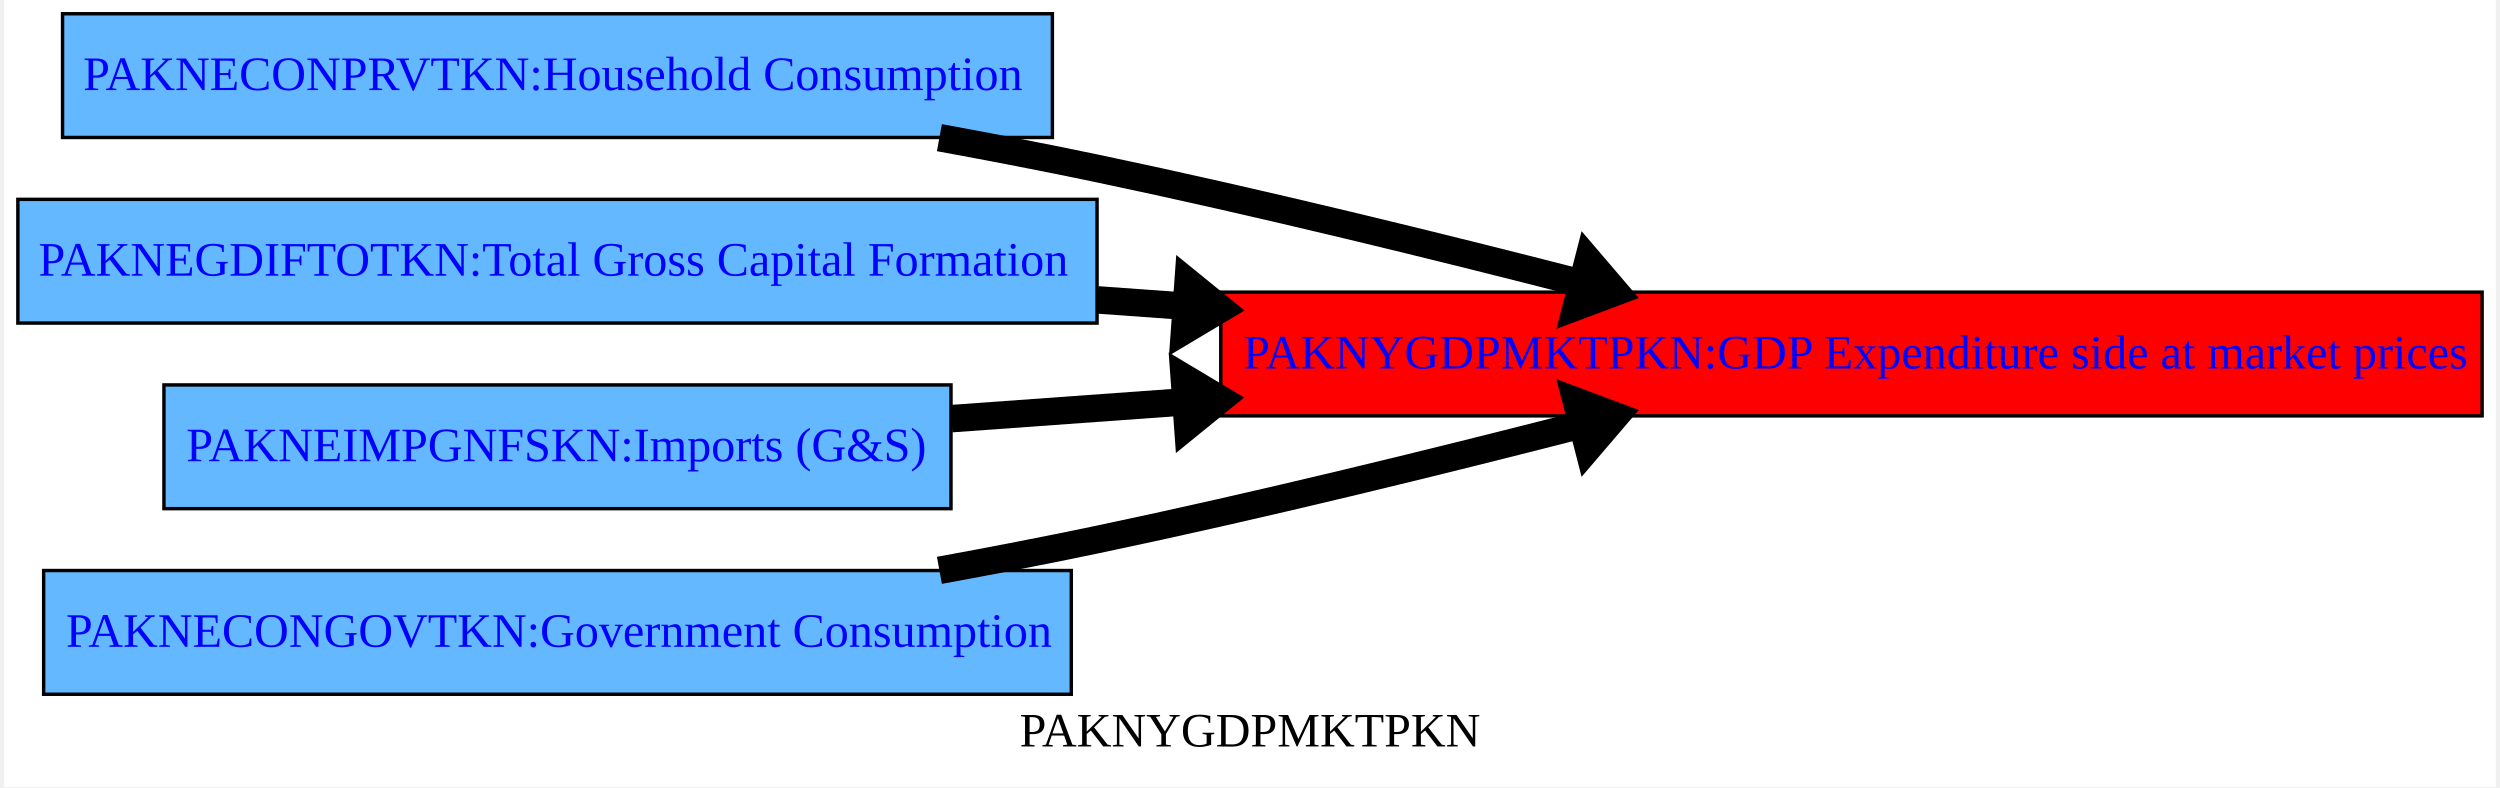
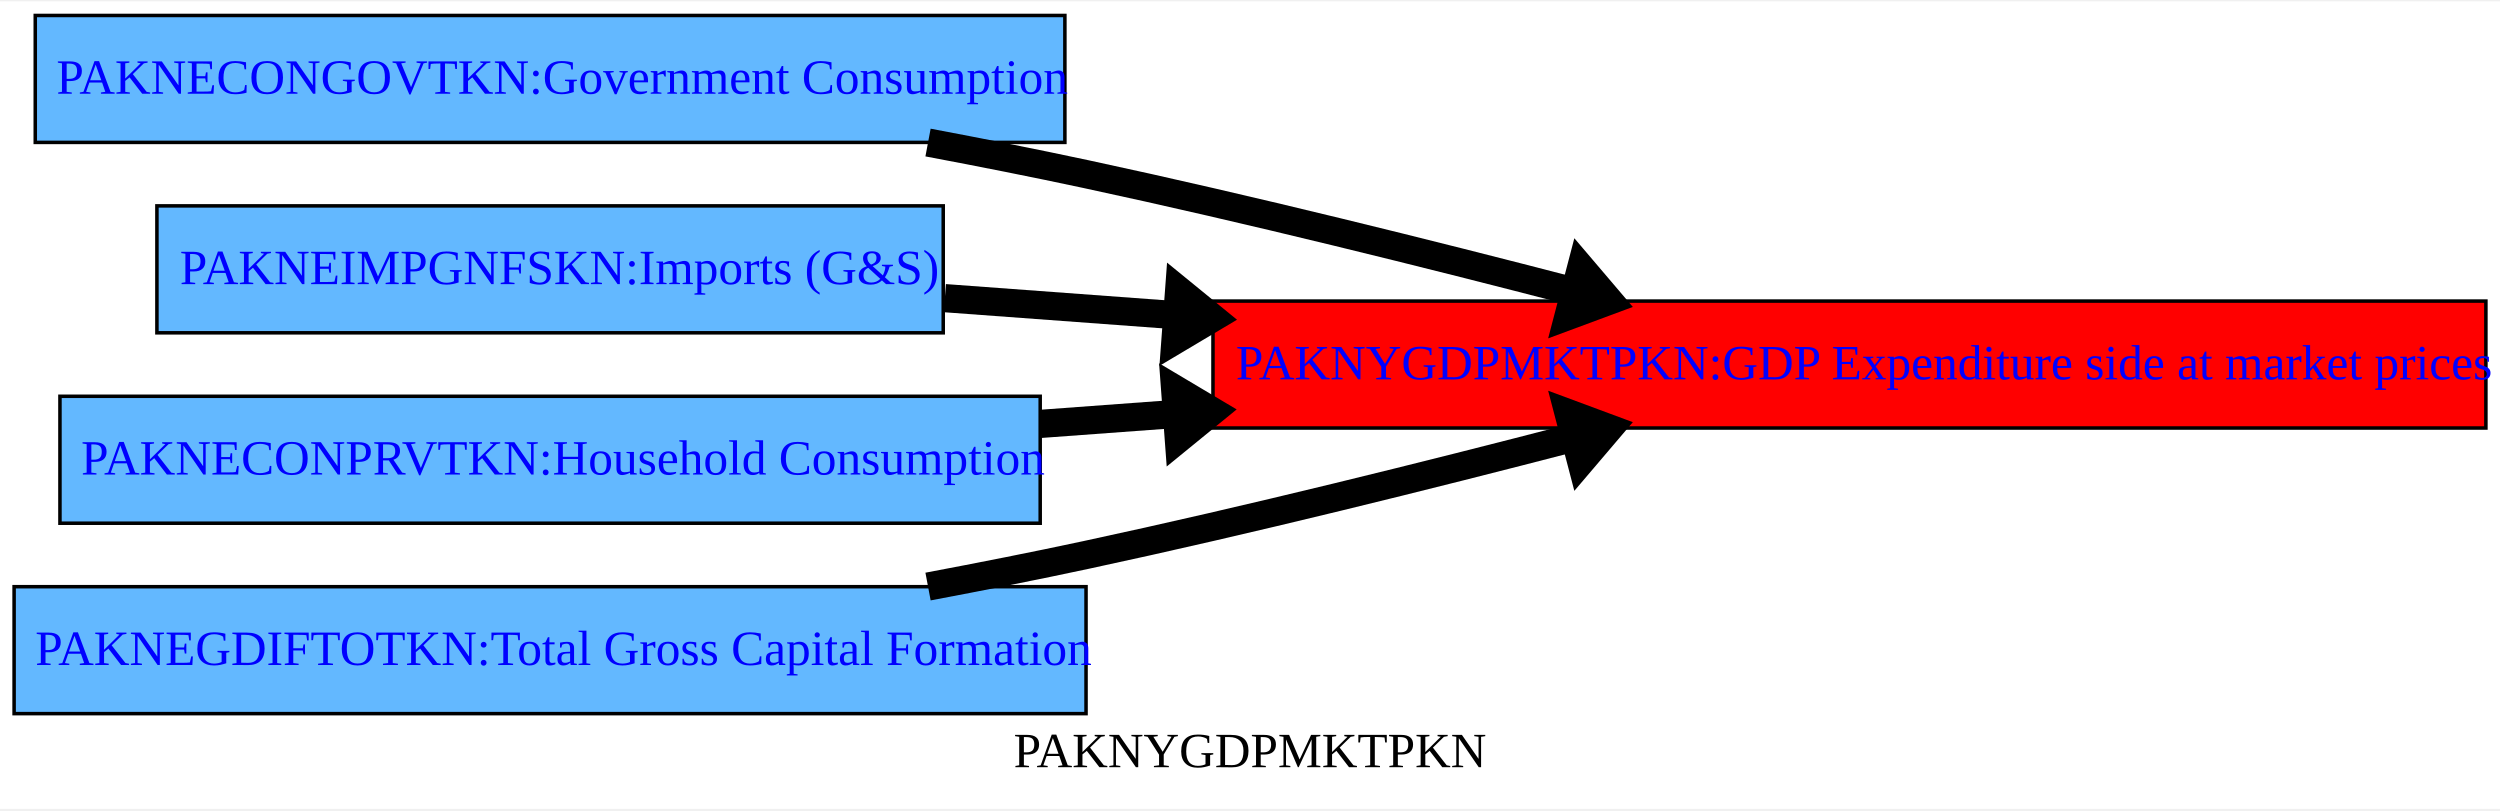
- <svg xmlns="http://www.w3.org/2000/svg" xmlns:xlink="http://www.w3.org/1999/xlink" width="432pt" height="136pt" viewBox="0.00 0.00 432.00 136.45">
-   <g id="graph0" class="graph" transform="scale(0.595862 0.595862) rotate(0) translate(4 225)">
-     <polygon fill="white" stroke="none" points="-4,4 -4,-225 721,-225 721,4 -4,4" />
-     <text text-anchor="middle" x="358.5" y="-7.8" font-family="Times New Roman,serif" font-size="14.00">PAKNYGDPMKTPKN</text>
+ <svg xmlns="http://www.w3.org/2000/svg" xmlns:xlink="http://www.w3.org/1999/xlink" width="432pt" height="140pt" viewBox="0.00 0.00 432.00 139.53">
+   <g id="graph0" class="graph" transform="scale(0.609309 0.609309) rotate(0) translate(4 225)">
+     <polygon fill="white" stroke="none" points="-4,4 -4,-225 705,-225 705,4 -4,4" />
+     <text text-anchor="middle" x="350.5" y="-7.8" font-family="Times New Roman,serif" font-size="14.00">PAKNYGDPMKTPKN</text>
    <g id="node1" class="node">
      <g id="a_node1">
-         <a xlink:title="Household Consumption FRML &lt;Z,EXO&gt; PAKNECONPRVTKN = (PAKNECONPRVTKN(-1)*EXP(-PAKNECONPRVTKN_A+ (-0.2*(LOG(PAKNECONPRVTKN(-1))-LOG((PAKNYYWBTOTLCN(-1)*(1-PAKGGREVDRCTXN(-1)/100))/PAKNECONPRVTXN(-1)))+1*((LOG((PAKNYYWBTOTLCN*(1-PAKGGREVDRCTXN/100))/PAKNECONPRVTXN))-(LOG((PAKNYYWBTOTLCN(-1)*(1-PAKGGREVDRCTXN(-1)/100))/PAKNECONPRVTXN(-1))))+0.0303228629698929+0.0163839011059956*DURING_2010-0.3*(PAKFMLBLPOLYXN/100-((LOG(PAKNECONPRVTXN))-(LOG(PAKNECONPRVTXN(-1)))))) )) * (1-PAKNECONPRVTKN_D)+ PAKNECONPRVTKN_X*PAKNECONPRVTKN_D  $">
-           <polygon fill="#63b8ff" stroke="black" points="301,-221 13,-221 13,-185 301,-185 301,-221" />
-           <text text-anchor="start" x="19" y="-198.8" font-family="Times New Roman,serif" font-size="14.00" fill="blue">PAKNECONPRVTKN:Household Consumption</text>
-         </a>
-       </g>
-     </g>
-     <g id="node2" class="node">
-       <g id="a_node2">
-         <a xlink:title="GDP Expenditure side at market prices FRML  &lt;&gt; PAKNYGDPMKTPKN = PAKNECONPRVTKN+PAKNECONGOVTKN+PAKNEGDIFTOTKN+PAKNEGDISTKBKN+PAKNEEXPGNFSKN-PAKNEIMPGNFSKN+PAKNYGDPDISCKN+PAKADAP*PAKDISPREPKN $">
-           <polygon fill="red" stroke="black" points="717,-140 350,-140 350,-104 717,-104 717,-140" />
-           <text text-anchor="start" x="356.5" y="-117.8" font-family="Times New Roman,serif" font-size="14.00" fill="blue">PAKNYGDPMKTPKN:GDP Expenditure side at market prices</text>
-         </a>
-       </g>
-     </g>
-     <g id="edge3" class="edge">
-       <g id="a_edge3">
-         <a xlink:href="bogus" xlink:title=" PAKNECONPRVTKN -&gt; PAKNYGDPMKTPKN Min. att. -1557%  max: 290%">
-           <path fill="none" stroke="black" stroke-width="8" d="M268.13,-184.945C283.566,-182.121 299.205,-179.104 314,-176 361.088,-166.119 413.426,-153.251 455.071,-142.555" />
-           <polygon fill="black" stroke="black" stroke-width="8" points="456.938,-149.303 464.873,-140.027 453.442,-135.747 456.938,-149.303" />
+         <a xlink:title="Government Consumption FRML  &lt;&gt; PAKNECONGOVTKN = PAKNECONGOVTCN/PAKNECONGOVTXN $">
+           <polygon fill="#63b8ff" stroke="black" points="298,-221 6,-221 6,-185 298,-185 298,-221" />
+           <text text-anchor="start" x="12" y="-198.8" font-family="Times New Roman,serif" font-size="14.00" fill="blue">PAKNECONGOVTKN:Government Consumption</text>
        </a>
      </g>
    </g>
    <g id="node3" class="node">
      <g id="a_node3">
-         <a xlink:title="Total Gross Capital Formation FRML  &lt;&gt; PAKNEGDIFTOTKN = PAKNEGDIFGOVKN+PAKNEGDIFPRVKN $">
-           <polygon fill="#63b8ff" stroke="black" points="314,-167 0,-167 0,-131 314,-131 314,-167" />
-           <text text-anchor="start" x="6" y="-144.8" font-family="Times New Roman,serif" font-size="14.00" fill="blue">PAKNEGDIFTOTKN:Total Gross Capital Formation</text>
-         </a>
-       </g>
-     </g>
-     <g id="edge2" class="edge">
-       <g id="a_edge2">
-         <a xlink:href="bogus" xlink:title=" PAKNEGDIFTOTKN -&gt; PAKNYGDPMKTPKN Min. att. -36%  max: 366%">
-           <path fill="none" stroke="black" stroke-width="8" d="M314.11,-137.745C322.621,-137.131 331.22,-136.512 339.835,-135.89" />
-           <polygon fill="black" stroke="black" stroke-width="8" points="340.479,-142.862 349.95,-135.161 339.472,-128.898 340.479,-142.862" />
-         </a>
-       </g>
-     </g>
-     <g id="node4" class="node">
-       <g id="a_node4">
-         <a xlink:title="Imports (G&amp;S) FRML &lt;Z,EXO&gt; PAKNEIMPGNFSKN = (PAKNEIMPGNFSKN(-1)*EXP(-PAKNEIMPGNFSKN_A+ (-0.324143718656754*(LOG(PAKNEIMPGNFSKN(-1))-LOG(PAKNEGDETTOTKN(-1))+0.8*LOG(PAKNEIMPGNFSXN(-1)/PAKNYGDPFCSTXN(-1)))-0.583459272245018+1*((LOG(PAKNEGDETTOTKN))-(LOG(PAKNEGDETTOTKN(-1))))-0.0921874580409631*((LOG(PAKNEIMPGNFSXN/PAKNYGDPFCSTXN))-(LOG(PAKNEIMPGNFSXN(-1)/PAKNYGDPFCSTXN(-1))))-0.0361746331863615*DURING_2012) )) * (1-PAKNEIMPGNFSKN_D)+ PAKNEIMPGNFSKN_X*PAKNEIMPGNFSKN_D  $">
-           <polygon fill="#63b8ff" stroke="black" points="271.5,-113 42.5,-113 42.5,-77 271.5,-77 271.5,-113" />
-           <text text-anchor="start" x="49" y="-90.8" font-family="Times New Roman,serif" font-size="14.00" fill="blue">PAKNEIMPGNFSKN:Imports (G&amp;S)</text>
-         </a>
-       </g>
-     </g>
-     <g id="edge4" class="edge">
-       <g id="a_edge4">
-         <a xlink:href="bogus" xlink:title=" PAKNEIMPGNFSKN -&gt; PAKNYGDPMKTPKN Min. att. -46%  max: 456%">
-           <path fill="none" stroke="black" stroke-width="8" d="M271.633,-103.193C293.292,-104.754 316.513,-106.428 339.846,-108.11" />
-           <polygon fill="black" stroke="black" stroke-width="8" points="339.371,-115.094 349.849,-108.832 340.378,-101.13 339.371,-115.094" />
-         </a>
-       </g>
-     </g>
-     <g id="node5" class="node">
-       <g id="a_node5">
-         <a xlink:title="Government Consumption FRML  &lt;&gt; PAKNECONGOVTKN = PAKNECONGOVTCN/PAKNECONGOVTXN $">
-           <polygon fill="#63b8ff" stroke="black" points="306.5,-59 7.5,-59 7.5,-23 306.5,-23 306.5,-59" />
-           <text text-anchor="start" x="14" y="-36.8" font-family="Times New Roman,serif" font-size="14.00" fill="blue">PAKNECONGOVTKN:Government Consumption</text>
+         <a xlink:title="GDP Expenditure side at market prices FRML  &lt;&gt; PAKNYGDPMKTPKN = PAKNECONPRVTKN+PAKNECONGOVTKN+PAKNEGDIFTOTKN+PAKNEGDISTKBKN+PAKNEEXPGNFSKN-PAKNEIMPGNFSKN+PAKNYGDPDISCKN+PAKADAP*PAKDISPREPKN $">
+           <polygon fill="red" stroke="black" points="701,-140 340,-140 340,-104 701,-104 701,-140" />
+           <text text-anchor="start" x="346.5" y="-117.8" font-family="Times New Roman,serif" font-size="14.00" fill="blue">PAKNYGDPMKTPKN:GDP Expenditure side at market prices</text>
        </a>
      </g>
    </g>
    <g id="edge1" class="edge">
      <g id="a_edge1">
        <a xlink:href="bogus" xlink:title=" PAKNECONGOVTKN -&gt; PAKNYGDPMKTPKN Min. att. -108%  max: 835%">
-           <path fill="none" stroke="black" stroke-width="8" d="M268.13,-59.055C283.566,-61.879 299.205,-64.895 314,-68 361.088,-77.88 413.426,-90.749 455.071,-101.445" />
-           <polygon fill="black" stroke="black" stroke-width="8" points="453.442,-108.253 464.873,-103.973 456.938,-94.697 453.442,-108.253" />
+           <path fill="none" stroke="black" stroke-width="8" d="M259.19,-184.96C274.27,-182.12 289.55,-179.1 304,-176 350.16,-166.1 401.45,-153.32 442.41,-142.68" />
+           <polygon fill="black" stroke="black" stroke-width="8" points="444.41,-149.39 452.32,-140.1 440.87,-135.85 444.41,-149.39" />
+         </a>
+       </g>
+     </g>
+     <g id="node2" class="node">
+       <g id="a_node2">
+         <a xlink:title="Imports (G&amp;S) FRML &lt;Z,EXO&gt; PAKNEIMPGNFSKN = (PAKNEIMPGNFSKN(-1)*EXP(-PAKNEIMPGNFSKN_A+ (-0.324143718656754*(LOG(PAKNEIMPGNFSKN(-1))-LOG(PAKNEGDETTOTKN(-1))+0.8*LOG(PAKNEIMPGNFSXN(-1)/PAKNYGDPFCSTXN(-1)))-0.583459272245018+1*((LOG(PAKNEGDETTOTKN))-(LOG(PAKNEGDETTOTKN(-1))))-0.0921874580409631*((LOG(PAKNEIMPGNFSXN/PAKNYGDPFCSTXN))-(LOG(PAKNEIMPGNFSXN(-1)/PAKNYGDPFCSTXN(-1))))-0.0361746331863615*DURING_2012) )) * (1-PAKNEIMPGNFSKN_D)+ PAKNEIMPGNFSKN_X*PAKNEIMPGNFSKN_D  $">
+           <polygon fill="#63b8ff" stroke="black" points="263.5,-167 40.5,-167 40.5,-131 263.5,-131 263.5,-167" />
+           <text text-anchor="start" x="47" y="-144.8" font-family="Times New Roman,serif" font-size="14.00" fill="blue">PAKNEIMPGNFSKN:Imports (G&amp;S)</text>
+         </a>
+       </g>
+     </g>
+     <g id="edge3" class="edge">
+       <g id="a_edge3">
+         <a xlink:href="bogus" xlink:title=" PAKNEIMPGNFSKN -&gt; PAKNYGDPMKTPKN Min. att. -46%  max: 456%">
+           <path fill="none" stroke="black" stroke-width="8" d="M263.96,-140.83C284.88,-139.28 307.3,-137.63 329.85,-135.97" />
+           <polygon fill="black" stroke="black" stroke-width="8" points="330.4,-142.95 339.86,-135.23 329.37,-128.99 330.4,-142.95" />
+         </a>
+       </g>
+     </g>
+     <g id="node4" class="node">
+       <g id="a_node4">
+         <a xlink:title="Household Consumption FRML &lt;Z,EXO&gt; PAKNECONPRVTKN = (PAKNECONPRVTKN(-1)*EXP(-PAKNECONPRVTKN_A+ (-0.2*(LOG(PAKNECONPRVTKN(-1))-LOG((PAKNYYWBTOTLCN(-1)*(1-PAKGGREVDRCTXN(-1)/100))/PAKNECONPRVTXN(-1)))+1*((LOG((PAKNYYWBTOTLCN*(1-PAKGGREVDRCTXN/100))/PAKNECONPRVTXN))-(LOG((PAKNYYWBTOTLCN(-1)*(1-PAKGGREVDRCTXN(-1)/100))/PAKNECONPRVTXN(-1))))+0.0303228629698929+0.0163839011059956*DURING_2010-0.3*(PAKFMLBLPOLYXN/100-((LOG(PAKNECONPRVTXN))-(LOG(PAKNECONPRVTXN(-1)))))) )) * (1-PAKNECONPRVTKN_D)+ PAKNECONPRVTKN_X*PAKNECONPRVTKN_D  $">
+           <polygon fill="#63b8ff" stroke="black" points="291,-113 13,-113 13,-77 291,-77 291,-113" />
+           <text text-anchor="start" x="19" y="-90.8" font-family="Times New Roman,serif" font-size="14.00" fill="blue">PAKNECONPRVTKN:Household Consumption</text>
+         </a>
+       </g>
+     </g>
+     <g id="edge2" class="edge">
+       <g id="a_edge2">
+         <a xlink:href="bogus" xlink:title=" PAKNECONPRVTKN -&gt; PAKNYGDPMKTPKN Min. att. -1557%  max: 290%">
+           <path fill="none" stroke="black" stroke-width="8" d="M291.04,-105.17C303.73,-106.1 316.73,-107.06 329.78,-108.02" />
+           <polygon fill="black" stroke="black" stroke-width="8" points="329.27,-115 339.76,-108.76 330.3,-101.04 329.27,-115" />
+         </a>
+       </g>
+     </g>
+     <g id="node5" class="node">
+       <g id="a_node5">
+         <a xlink:title="Total Gross Capital Formation FRML  &lt;&gt; PAKNEGDIFTOTKN = PAKNEGDIFGOVKN+PAKNEGDIFPRVKN $">
+           <polygon fill="#63b8ff" stroke="black" points="304,-59 0,-59 0,-23 304,-23 304,-59" />
+           <text text-anchor="start" x="6" y="-36.8" font-family="Times New Roman,serif" font-size="14.00" fill="blue">PAKNEGDIFTOTKN:Total Gross Capital Formation</text>
+         </a>
+       </g>
+     </g>
+     <g id="edge4" class="edge">
+       <g id="a_edge4">
+         <a xlink:href="bogus" xlink:title=" PAKNEGDIFTOTKN -&gt; PAKNYGDPMKTPKN Min. att. -36%  max: 366%">
+           <path fill="none" stroke="black" stroke-width="8" d="M259.19,-59.04C274.27,-61.88 289.55,-64.9 304,-68 350.16,-77.9 401.45,-90.68 442.41,-101.32" />
+           <polygon fill="black" stroke="black" stroke-width="8" points="440.87,-108.15 452.32,-103.9 444.41,-94.61 440.87,-108.15" />
        </a>
      </g>
    </g>
  </g>
</svg>
